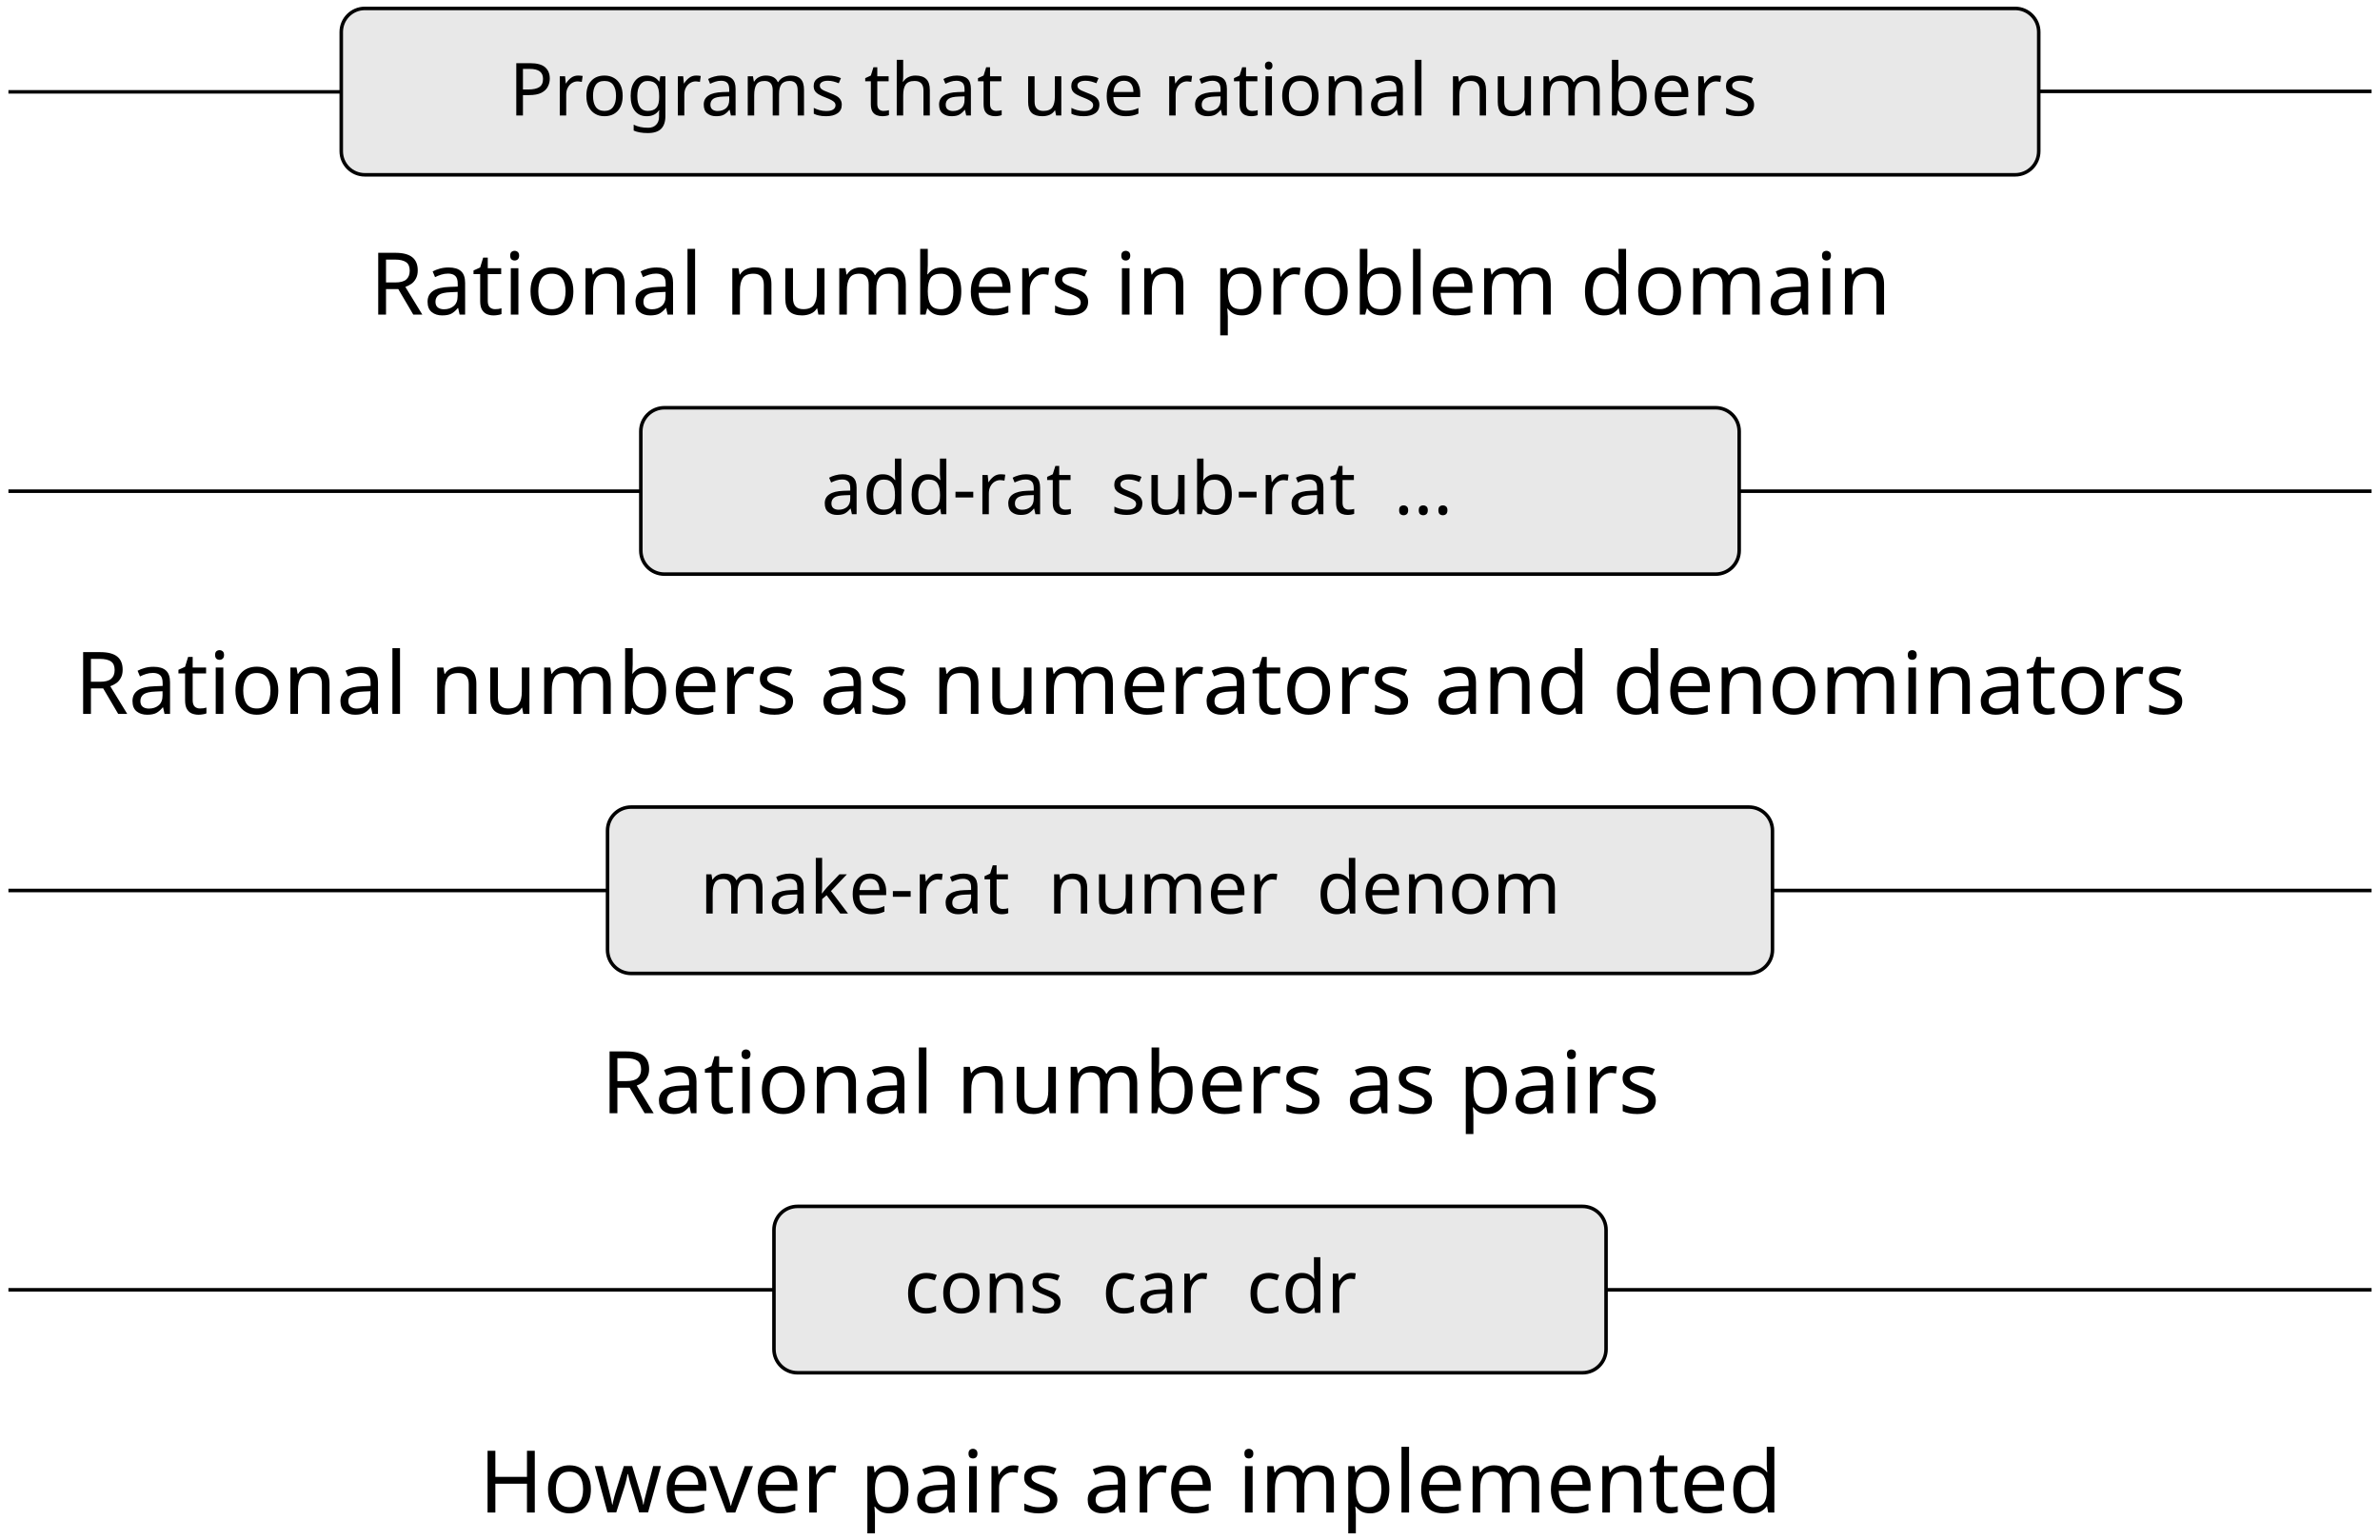
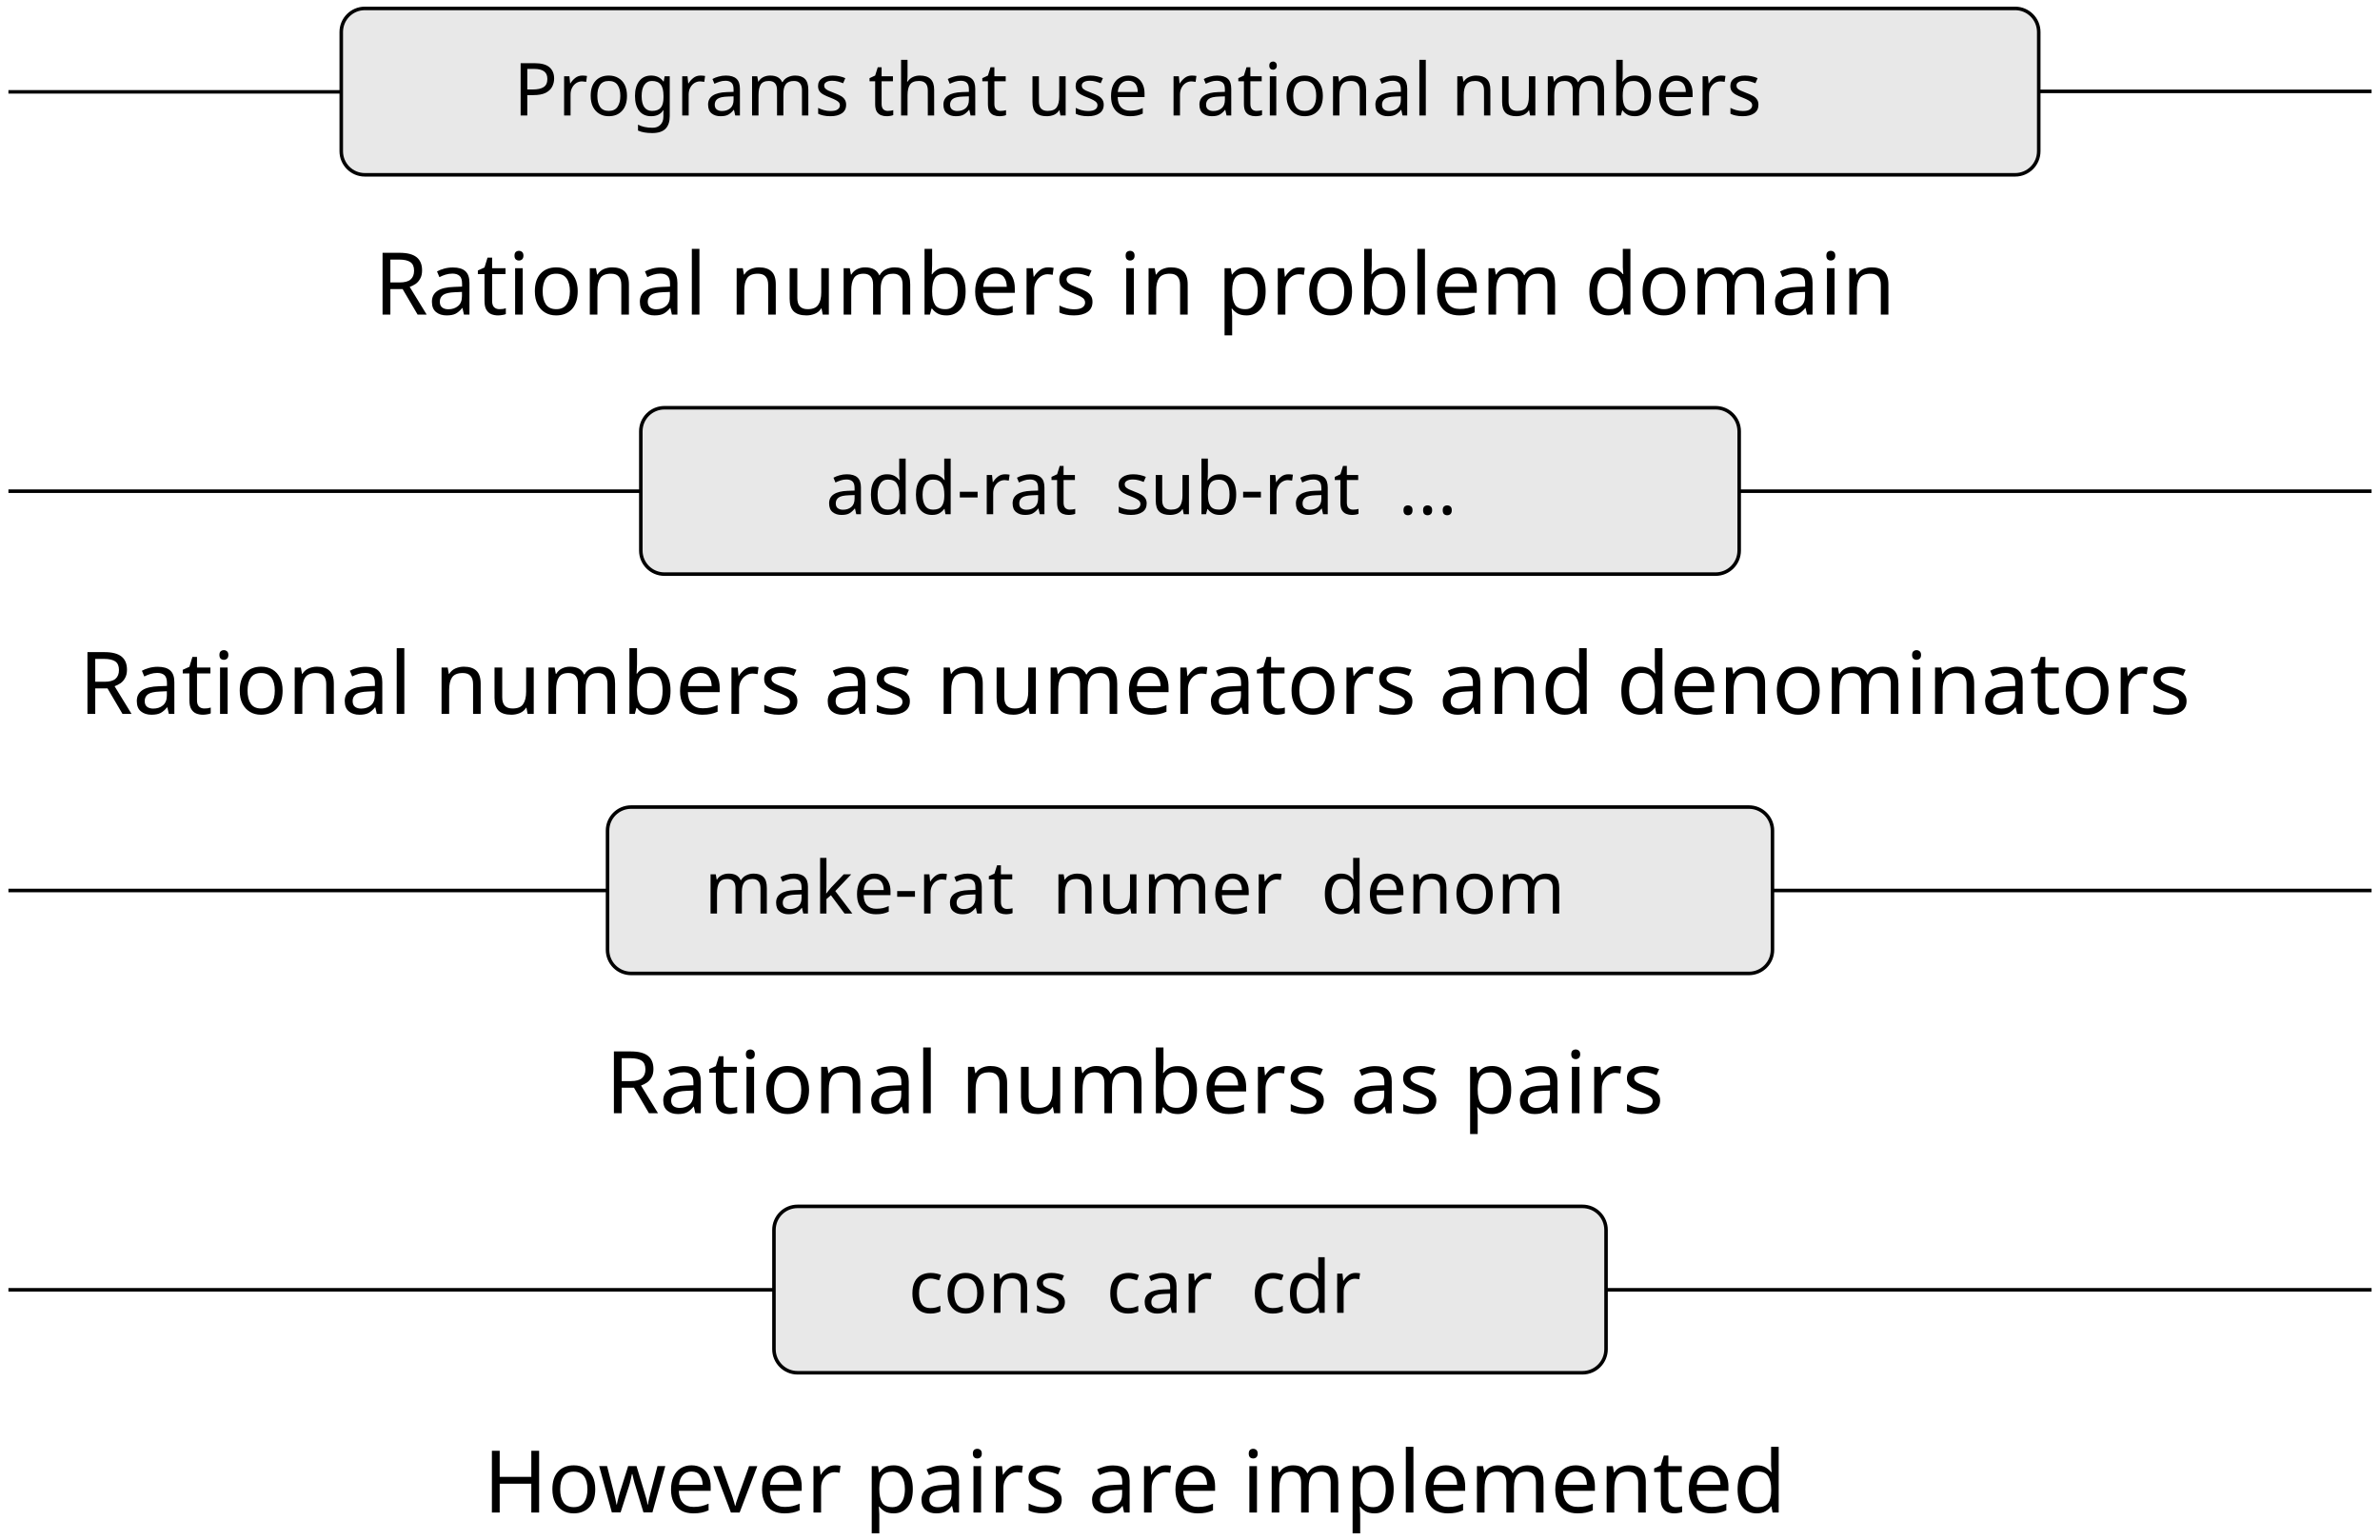
<svg xmlns="http://www.w3.org/2000/svg" width="357.531" height="231.321" id="svg4113" version="1.1" style="display:inline">
  <defs id="defs4115" />
  <g id="layer6" style="display:inline" transform="translate(-53.73425,-46.09643)">
    <rect style="fill:#e8e8e8;fill-opacity:1;stroke:#000000;stroke-width:0.531;stroke-linecap:round;stroke-linejoin:round;stroke-miterlimit:4;stroke-opacity:1;stroke-dasharray:none;stroke-dashoffset:0;display:inline" id="rect4103" width="255" height="25" x="105" y="47.362" rx="3.543" ry="3.543" />
    <rect style="fill:#e8e8e8;fill-opacity:1;stroke:#000000;stroke-width:0.531;stroke-linecap:round;stroke-linejoin:round;stroke-miterlimit:4;stroke-opacity:1;stroke-dasharray:none;stroke-dashoffset:0;display:inline" id="rect4103-6" width="165" height="25" x="150" y="107.362" rx="3.543" ry="3.543" />
    <rect style="fill:#e8e8e8;fill-opacity:1;stroke:#000000;stroke-width:0.531;stroke-linecap:round;stroke-linejoin:round;stroke-miterlimit:4;stroke-opacity:1;stroke-dasharray:none;stroke-dashoffset:0;display:inline" id="rect4103-5" width="175" height="25" x="145" y="167.362" rx="3.543" ry="3.543" />
    <rect style="fill:#e8e8e8;fill-opacity:1;stroke:#000000;stroke-width:0.531;stroke-linecap:round;stroke-linejoin:round;stroke-miterlimit:4;stroke-opacity:1;stroke-dasharray:none;stroke-dashoffset:0;display:inline" id="rect4103-69" width="125" height="25" x="170" y="227.362" rx="3.543" ry="3.543" />
  </g>
  <g id="layer3" style="display:inline" transform="translate(-53.73425,-46.09643)">
-     <text xml:space="preserve" style="font-size:13px;font-style:normal;font-variant:normal;font-weight:normal;font-stretch:normal;text-align:center;line-height:125%;letter-spacing:0px;word-spacing:0px;text-anchor:middle;fill:#000000;fill-opacity:1;stroke:none;font-family:Libertinus Sans;-inkscape-font-specification:Libertinus Sans" x="232.429" y="63.451" id="text6868">
-       <tspan id="tspan6870" x="232.429" y="63.451" style="font-size:11px;font-style:normal;font-variant:normal;font-weight:normal;font-stretch:normal;font-family:Source Code Pro;-inkscape-font-specification:Source Code Pro">Programs that use rational numbers</tspan>
+     <text xml:space="preserve" style="font-style:normal;font-variant:normal;font-weight:normal;font-stretch:normal;line-height:0%;font-family:'Linux Biolinum O';-inkscape-font-specification:'Linux Biolinum O';text-align:center;letter-spacing:0px;word-spacing:0px;text-anchor:middle;fill:#000000;fill-opacity:1;stroke:none" x="232.429" y="63.451" id="text6868">
+       <tspan id="tspan6870" x="232.429" y="63.451" style="font-style:normal;font-variant:normal;font-weight:normal;font-stretch:normal;font-size:11px;line-height:1.25;font-family:'Inconsolata LGC';-inkscape-font-specification:'Inconsolata LGC'">Programs that use rational numbers</tspan>
    </text>
-     <text xml:space="preserve" style="font-size:13px;font-style:normal;font-variant:normal;font-weight:normal;font-stretch:normal;text-align:center;line-height:125%;letter-spacing:0px;word-spacing:0px;text-anchor:middle;fill:#000000;fill-opacity:1;stroke:none;font-family:Libertinus Sans;-inkscape-font-specification:Libertinus Sans" x="232" y="93.362" id="text6872">
-       <tspan id="tspan6874" x="232" y="93.362" style="font-size:13px;font-style:normal;font-variant:normal;font-weight:normal;font-stretch:normal;font-family:Libertinus Sans;-inkscape-font-specification:Libertinus Sans">Rational numbers in problem domain</tspan>
+     <text xml:space="preserve" style="font-style:normal;font-variant:normal;font-weight:normal;font-stretch:normal;line-height:0%;font-family:'Linux Biolinum O';-inkscape-font-specification:'Linux Biolinum O';text-align:center;letter-spacing:0px;word-spacing:0px;text-anchor:middle;fill:#000000;fill-opacity:1;stroke:none" x="232" y="93.362" id="text6872">
+       <tspan id="tspan6874" x="232" y="93.362" style="font-style:normal;font-variant:normal;font-weight:normal;font-stretch:normal;font-size:13px;line-height:1.25;font-family:'Linux Biolinum O';-inkscape-font-specification:'Linux Biolinum O'">Rational numbers in problem domain</tspan>
    </text>
-     <text xml:space="preserve" style="font-size:13px;font-style:normal;font-variant:normal;font-weight:normal;font-stretch:normal;text-align:center;line-height:125%;letter-spacing:0px;word-spacing:0px;text-anchor:middle;fill:#000000;fill-opacity:1;stroke:none;font-family:Libertinus Sans;-inkscape-font-specification:Libertinus Sans" x="233" y="123.362" id="text6876">
-       <tspan id="tspan6878" x="233" y="123.362" style="font-size:11px;font-style:normal;font-variant:normal;font-weight:normal;font-stretch:normal;font-family:Source Code Pro;-inkscape-font-specification:Source Code Pro">add-rat  sub-rat  ...</tspan>
+     <text xml:space="preserve" style="font-style:normal;font-variant:normal;font-weight:normal;font-stretch:normal;line-height:0%;font-family:'Linux Biolinum O';-inkscape-font-specification:'Linux Biolinum O';text-align:center;letter-spacing:0px;word-spacing:0px;text-anchor:middle;fill:#000000;fill-opacity:1;stroke:none" x="233" y="123.362" id="text6876">
+       <tspan id="tspan6878" x="233" y="123.362" style="font-style:normal;font-variant:normal;font-weight:normal;font-stretch:normal;font-size:11px;line-height:1.25;font-family:'Inconsolata LGC';-inkscape-font-specification:'Inconsolata LGC'">add-rat  sub-rat  ...</tspan>
    </text>
-     <text xml:space="preserve" style="font-size:13px;font-style:normal;font-variant:normal;font-weight:normal;font-stretch:normal;text-align:center;line-height:125%;letter-spacing:0px;word-spacing:0px;text-anchor:middle;fill:#000000;fill-opacity:1;stroke:none;font-family:Libertinus Sans;-inkscape-font-specification:Libertinus Sans" x="232" y="153.362" id="text6880">
-       <tspan id="tspan6882" x="232" y="153.362" style="font-size:13px;font-style:normal;font-variant:normal;font-weight:normal;font-stretch:normal;font-family:Libertinus Sans;-inkscape-font-specification:Libertinus Sans">Rational numbers as numerators and denominators</tspan>
+     <text xml:space="preserve" style="font-style:normal;font-variant:normal;font-weight:normal;font-stretch:normal;line-height:0%;font-family:'Linux Biolinum O';-inkscape-font-specification:'Linux Biolinum O';text-align:center;letter-spacing:0px;word-spacing:0px;text-anchor:middle;fill:#000000;fill-opacity:1;stroke:none" x="232" y="153.362" id="text6880">
+       <tspan id="tspan6882" x="232" y="153.362" style="font-style:normal;font-variant:normal;font-weight:normal;font-stretch:normal;font-size:13px;line-height:1.25;font-family:'Linux Biolinum O';-inkscape-font-specification:'Linux Biolinum O'">Rational numbers as numerators and denominators</tspan>
    </text>
-     <text xml:space="preserve" style="font-size:13px;font-style:normal;font-variant:normal;font-weight:normal;font-stretch:normal;text-align:center;line-height:125%;letter-spacing:0px;word-spacing:0px;text-anchor:middle;fill:#000000;fill-opacity:1;stroke:none;font-family:Libertinus Sans;-inkscape-font-specification:Libertinus Sans" x="232" y="183.362" id="text6884">
-       <tspan id="tspan6886" x="232" y="183.362" style="font-size:11px;font-style:normal;font-variant:normal;font-weight:normal;font-stretch:normal;font-family:Source Code Pro;-inkscape-font-specification:Source Code Pro">make-rat  numer  denom</tspan>
+     <text xml:space="preserve" style="font-style:normal;font-variant:normal;font-weight:normal;font-stretch:normal;line-height:0%;font-family:'Linux Biolinum O';-inkscape-font-specification:'Linux Biolinum O';text-align:center;letter-spacing:0px;word-spacing:0px;text-anchor:middle;fill:#000000;fill-opacity:1;stroke:none" x="232" y="183.362" id="text6884">
+       <tspan id="tspan6886" x="232" y="183.362" style="font-style:normal;font-variant:normal;font-weight:normal;font-stretch:normal;font-size:11px;line-height:1.25;font-family:'Inconsolata LGC';-inkscape-font-specification:'Inconsolata LGC'">make-rat  numer  denom</tspan>
    </text>
-     <text xml:space="preserve" style="font-size:13px;font-style:normal;font-variant:normal;font-weight:normal;font-stretch:normal;text-align:center;line-height:125%;letter-spacing:0px;word-spacing:0px;text-anchor:middle;fill:#000000;fill-opacity:1;stroke:none;font-family:Libertinus Sans;-inkscape-font-specification:Libertinus Sans" x="232" y="213.362" id="text6888">
-       <tspan id="tspan6890" x="232" y="213.362" style="font-size:13px;font-style:normal;font-variant:normal;font-weight:normal;font-stretch:normal;font-family:Libertinus Sans;-inkscape-font-specification:Libertinus Sans">Rational numbers as pairs</tspan>
+     <text xml:space="preserve" style="font-style:normal;font-variant:normal;font-weight:normal;font-stretch:normal;line-height:0%;font-family:'Linux Biolinum O';-inkscape-font-specification:'Linux Biolinum O';text-align:center;letter-spacing:0px;word-spacing:0px;text-anchor:middle;fill:#000000;fill-opacity:1;stroke:none" x="232" y="213.362" id="text6888">
+       <tspan id="tspan6890" x="232" y="213.362" style="font-style:normal;font-variant:normal;font-weight:normal;font-stretch:normal;font-size:13px;line-height:1.25;font-family:'Linux Biolinum O';-inkscape-font-specification:'Linux Biolinum O'">Rational numbers as pairs</tspan>
    </text>
-     <text xml:space="preserve" style="font-size:13px;font-style:normal;font-variant:normal;font-weight:normal;font-stretch:normal;text-align:center;line-height:125%;letter-spacing:0px;word-spacing:0px;text-anchor:middle;fill:#000000;fill-opacity:1;stroke:none;font-family:Libertinus Sans;-inkscape-font-specification:Libertinus Sans" x="232" y="243.362" id="text6892">
-       <tspan id="tspan6894" x="232" y="243.362" style="font-size:11px;font-style:normal;font-variant:normal;font-weight:normal;font-stretch:normal;font-family:Source Code Pro;-inkscape-font-specification:Source Code Pro">cons  car  cdr</tspan>
+     <text xml:space="preserve" style="font-style:normal;font-variant:normal;font-weight:normal;font-stretch:normal;line-height:0%;font-family:'Linux Biolinum O';-inkscape-font-specification:'Linux Biolinum O';text-align:center;letter-spacing:0px;word-spacing:0px;text-anchor:middle;fill:#000000;fill-opacity:1;stroke:none" x="232" y="243.362" id="text6892">
+       <tspan id="tspan6894" x="232" y="243.362" style="font-style:normal;font-variant:normal;font-weight:normal;font-stretch:normal;font-size:11px;line-height:1.25;font-family:'Inconsolata LGC';-inkscape-font-specification:'Inconsolata LGC'">cons  car  cdr</tspan>
    </text>
-     <text xml:space="preserve" style="font-size:13px;font-style:normal;font-variant:normal;font-weight:normal;font-stretch:normal;text-align:center;line-height:125%;letter-spacing:0px;word-spacing:0px;text-anchor:middle;fill:#000000;fill-opacity:1;stroke:none;font-family:Libertinus Sans;-inkscape-font-specification:Libertinus Sans" x="232" y="273.362" id="text6896">
-       <tspan id="tspan6898" x="232" y="273.362" style="font-size:13px;font-style:normal;font-variant:normal;font-weight:normal;font-stretch:normal;font-family:Libertinus Sans;-inkscape-font-specification:Libertinus Sans">However pairs are implemented</tspan>
+     <text xml:space="preserve" style="font-style:normal;font-variant:normal;font-weight:normal;font-stretch:normal;line-height:0%;font-family:'Linux Biolinum O';-inkscape-font-specification:'Linux Biolinum O';text-align:center;letter-spacing:0px;word-spacing:0px;text-anchor:middle;fill:#000000;fill-opacity:1;stroke:none" x="232" y="273.362" id="text6896">
+       <tspan id="tspan6898" x="232" y="273.362" style="font-style:normal;font-variant:normal;font-weight:normal;font-stretch:normal;font-size:13px;line-height:1.25;font-family:'Linux Biolinum O';-inkscape-font-specification:'Linux Biolinum O'">However pairs are implemented</tspan>
    </text>
  </g>
  <g id="layer5" style="display:inline" transform="translate(-53.73425,-46.09643)">
    <path style="fill:none;stroke:#000000;stroke-width:0.531;stroke-linecap:butt;stroke-linejoin:round;stroke-miterlimit:4;stroke-opacity:1;stroke-dasharray:none" d="m 360,59.824 50,0" id="path4105" />
    <path style="fill:none;stroke:#000000;stroke-width:0.531;stroke-linecap:butt;stroke-linejoin:round;stroke-miterlimit:4;stroke-opacity:1;stroke-dasharray:none;display:inline" d="m 55,59.898 50,0" id="path4105-9" />
    <path style="fill:none;stroke:#000000;stroke-width:0.531;stroke-linecap:butt;stroke-linejoin:round;stroke-miterlimit:4;stroke-opacity:1;stroke-dasharray:none;display:inline" d="m 315,119.898 95,0" id="path4105-0" />
    <path style="fill:none;stroke:#000000;stroke-width:0.531;stroke-linecap:butt;stroke-linejoin:round;stroke-miterlimit:4;stroke-opacity:1;stroke-dasharray:none;display:inline" d="m 55,119.898 95,0" id="path4105-9-9" />
    <path style="fill:none;stroke:#000000;stroke-width:0.531;stroke-linecap:butt;stroke-linejoin:round;stroke-miterlimit:4;stroke-opacity:1;stroke-dasharray:none;display:inline" d="m 320,179.898 90,0" id="path4105-3" />
    <path style="fill:none;stroke:#000000;stroke-width:0.531;stroke-linecap:butt;stroke-linejoin:round;stroke-miterlimit:4;stroke-opacity:1;stroke-dasharray:none;display:inline" d="m 55,179.898 90,0" id="path4105-9-7" />
    <path style="fill:none;stroke:#000000;stroke-width:0.531;stroke-linecap:butt;stroke-linejoin:round;stroke-miterlimit:4;stroke-opacity:1;stroke-dasharray:none;display:inline" d="m 295,239.898 115,0" id="path4105-7" />
    <path style="fill:none;stroke:#000000;stroke-width:0.531;stroke-linecap:butt;stroke-linejoin:round;stroke-miterlimit:4;stroke-opacity:1;stroke-dasharray:none;display:inline" d="m 55,239.898 115,0" id="path4105-9-2" />
  </g>
</svg>
